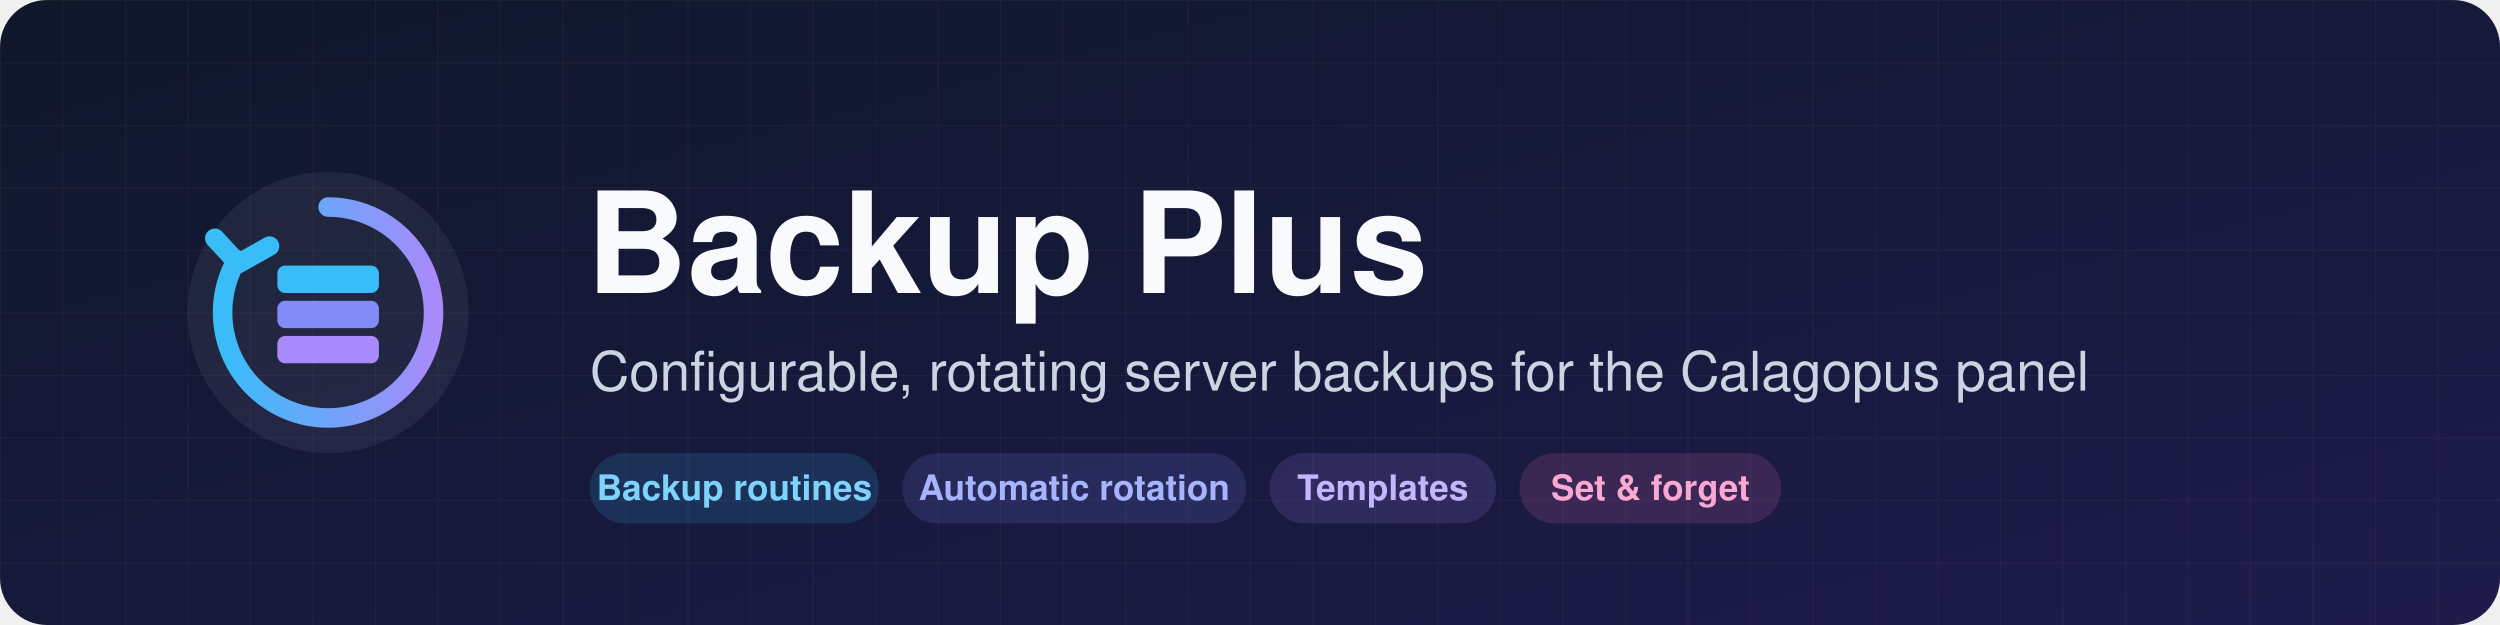
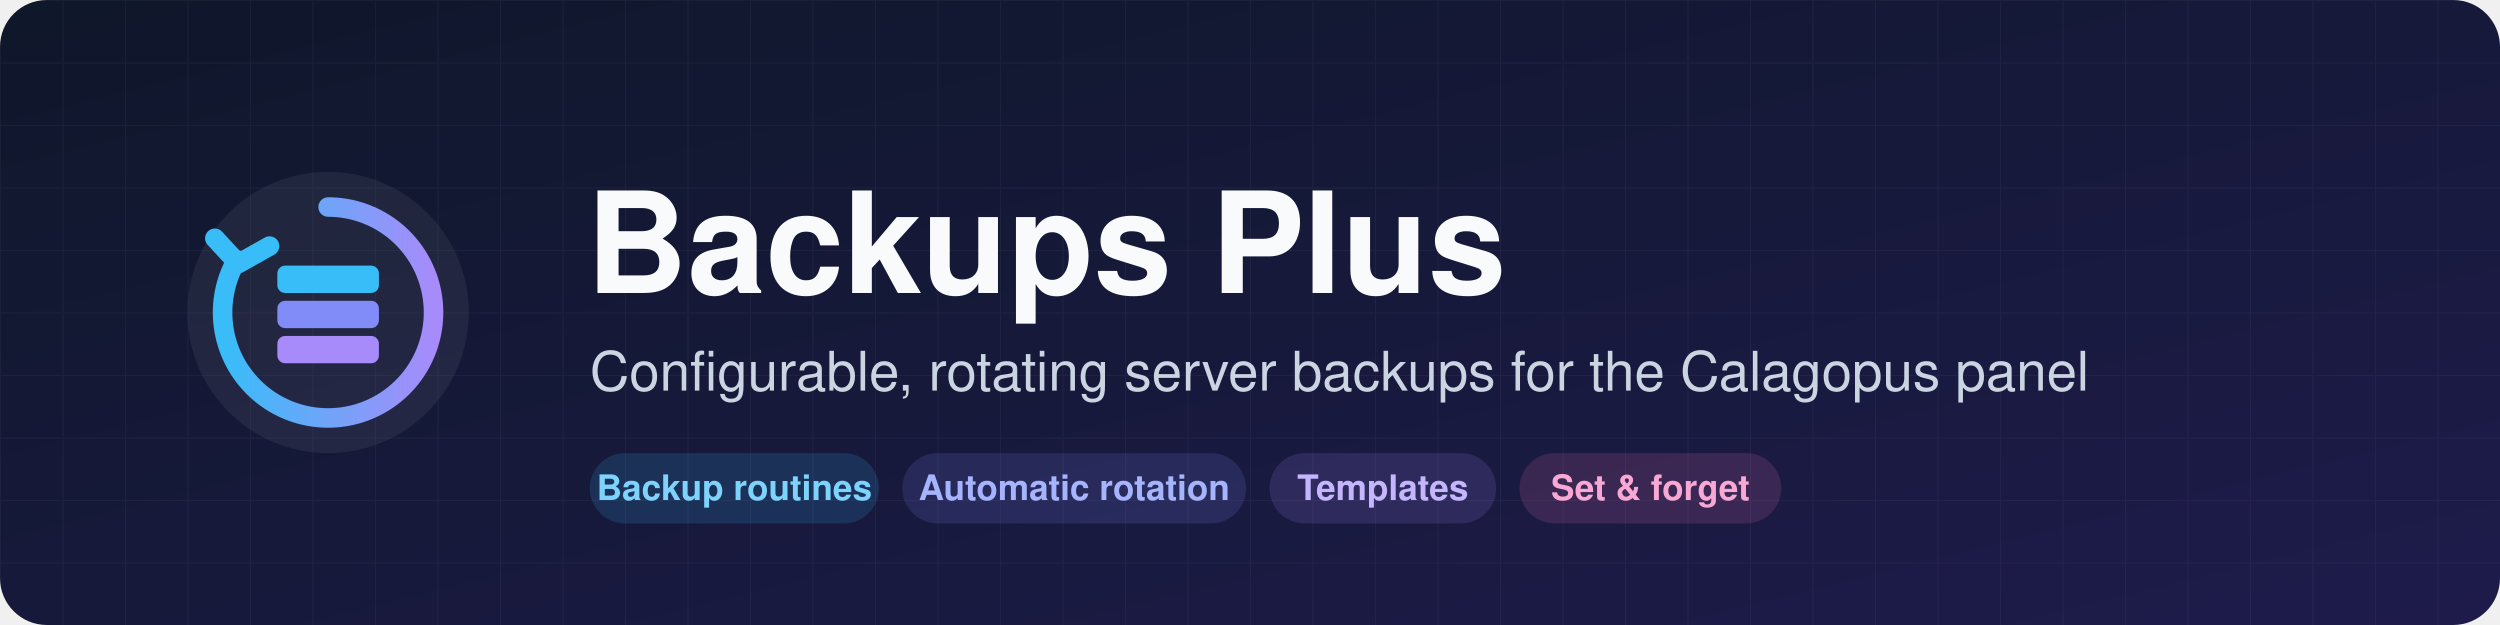
- <svg xmlns="http://www.w3.org/2000/svg" width="1280" height="320" viewBox="0 0 1280 320" role="img" aria-label="Backup Plus – configurable, rotating server backups for the Calagopus panel">
+ <svg xmlns="http://www.w3.org/2000/svg" width="1280" height="320" viewBox="0 0 1280 320" role="img" aria-label="Backups Plus – configurable, rotating server backups for the Calagopus panel">
  <defs>
    <linearGradient id="bg" x1="0" y1="0" x2="1" y2="1">
      <stop offset="0" stop-color="#0f172a" />
      <stop offset="1" stop-color="#1e1b4b" />
    </linearGradient>
    <linearGradient id="accent" x1="0" y1="0" x2="1" y2="0">
      <stop offset="0" stop-color="#38bdf8" />
      <stop offset="1" stop-color="#a78bfa" />
    </linearGradient>
    <pattern id="grid" width="32" height="32" patternUnits="userSpaceOnUse">
      <path d="M32 0H0V32" fill="none" stroke="#ffffff" stroke-opacity="0.04" stroke-width="1" />
    </pattern>
  </defs>
  <rect width="1280" height="320" rx="24" fill="url(#bg)" />
  <rect width="1280" height="320" rx="24" fill="url(#grid)" />
  <g transform="translate(96 88)">
    <circle cx="72" cy="72" r="72" fill="#ffffff" fill-opacity="0.06" />
    <path d="M72 18a54 54 0 1 1-46.8 27" fill="none" stroke="url(#accent)" stroke-width="10" stroke-linecap="round" />
    <path d="M14 34l12 13 16-9" fill="none" stroke="#38bdf8" stroke-width="10" stroke-linecap="round" stroke-linejoin="round" />
    <rect x="46" y="48" width="52" height="14" rx="4" fill="#38bdf8" />
    <rect x="46" y="66" width="52" height="14" rx="4" fill="#818cf8" />
    <rect x="46" y="84" width="52" height="14" rx="4" fill="#a78bfa" />
  </g>
-   <text x="300" y="150" fill="#f8fafc" font-family="Segoe UI, Helvetica, Arial, sans-serif" font-size="72" font-weight="700">Backup Plus</text>
+   <text x="300" y="150" fill="#f8fafc" font-family="Segoe UI, Helvetica, Arial, sans-serif" font-size="72" font-weight="700">Backups Plus</text>
  <text x="302" y="200" fill="#cbd5e1" font-family="Segoe UI, Helvetica, Arial, sans-serif" font-size="28">Configurable, rotating server backups for the Calagopus panel</text>
  <g font-family="Segoe UI, Helvetica, Arial, sans-serif" font-size="18" font-weight="600">
    <rect x="302" y="232" width="148" height="36" rx="18" fill="#38bdf8" fill-opacity="0.15" />
    <text x="376" y="256" fill="#7dd3fc" text-anchor="middle">Backup routines</text>
    <rect x="462" y="232" width="176" height="36" rx="18" fill="#818cf8" fill-opacity="0.15" />
    <text x="550" y="256" fill="#a5b4fc" text-anchor="middle">Automatic rotation</text>
    <rect x="650" y="232" width="116" height="36" rx="18" fill="#a78bfa" fill-opacity="0.15" />
    <text x="708" y="256" fill="#c4b5fd" text-anchor="middle">Templates</text>
    <rect x="778" y="232" width="134" height="36" rx="18" fill="#f472b6" fill-opacity="0.15" />
    <text x="845" y="256" fill="#f9a8d4" text-anchor="middle">Set &amp; forget</text>
  </g>
</svg>
